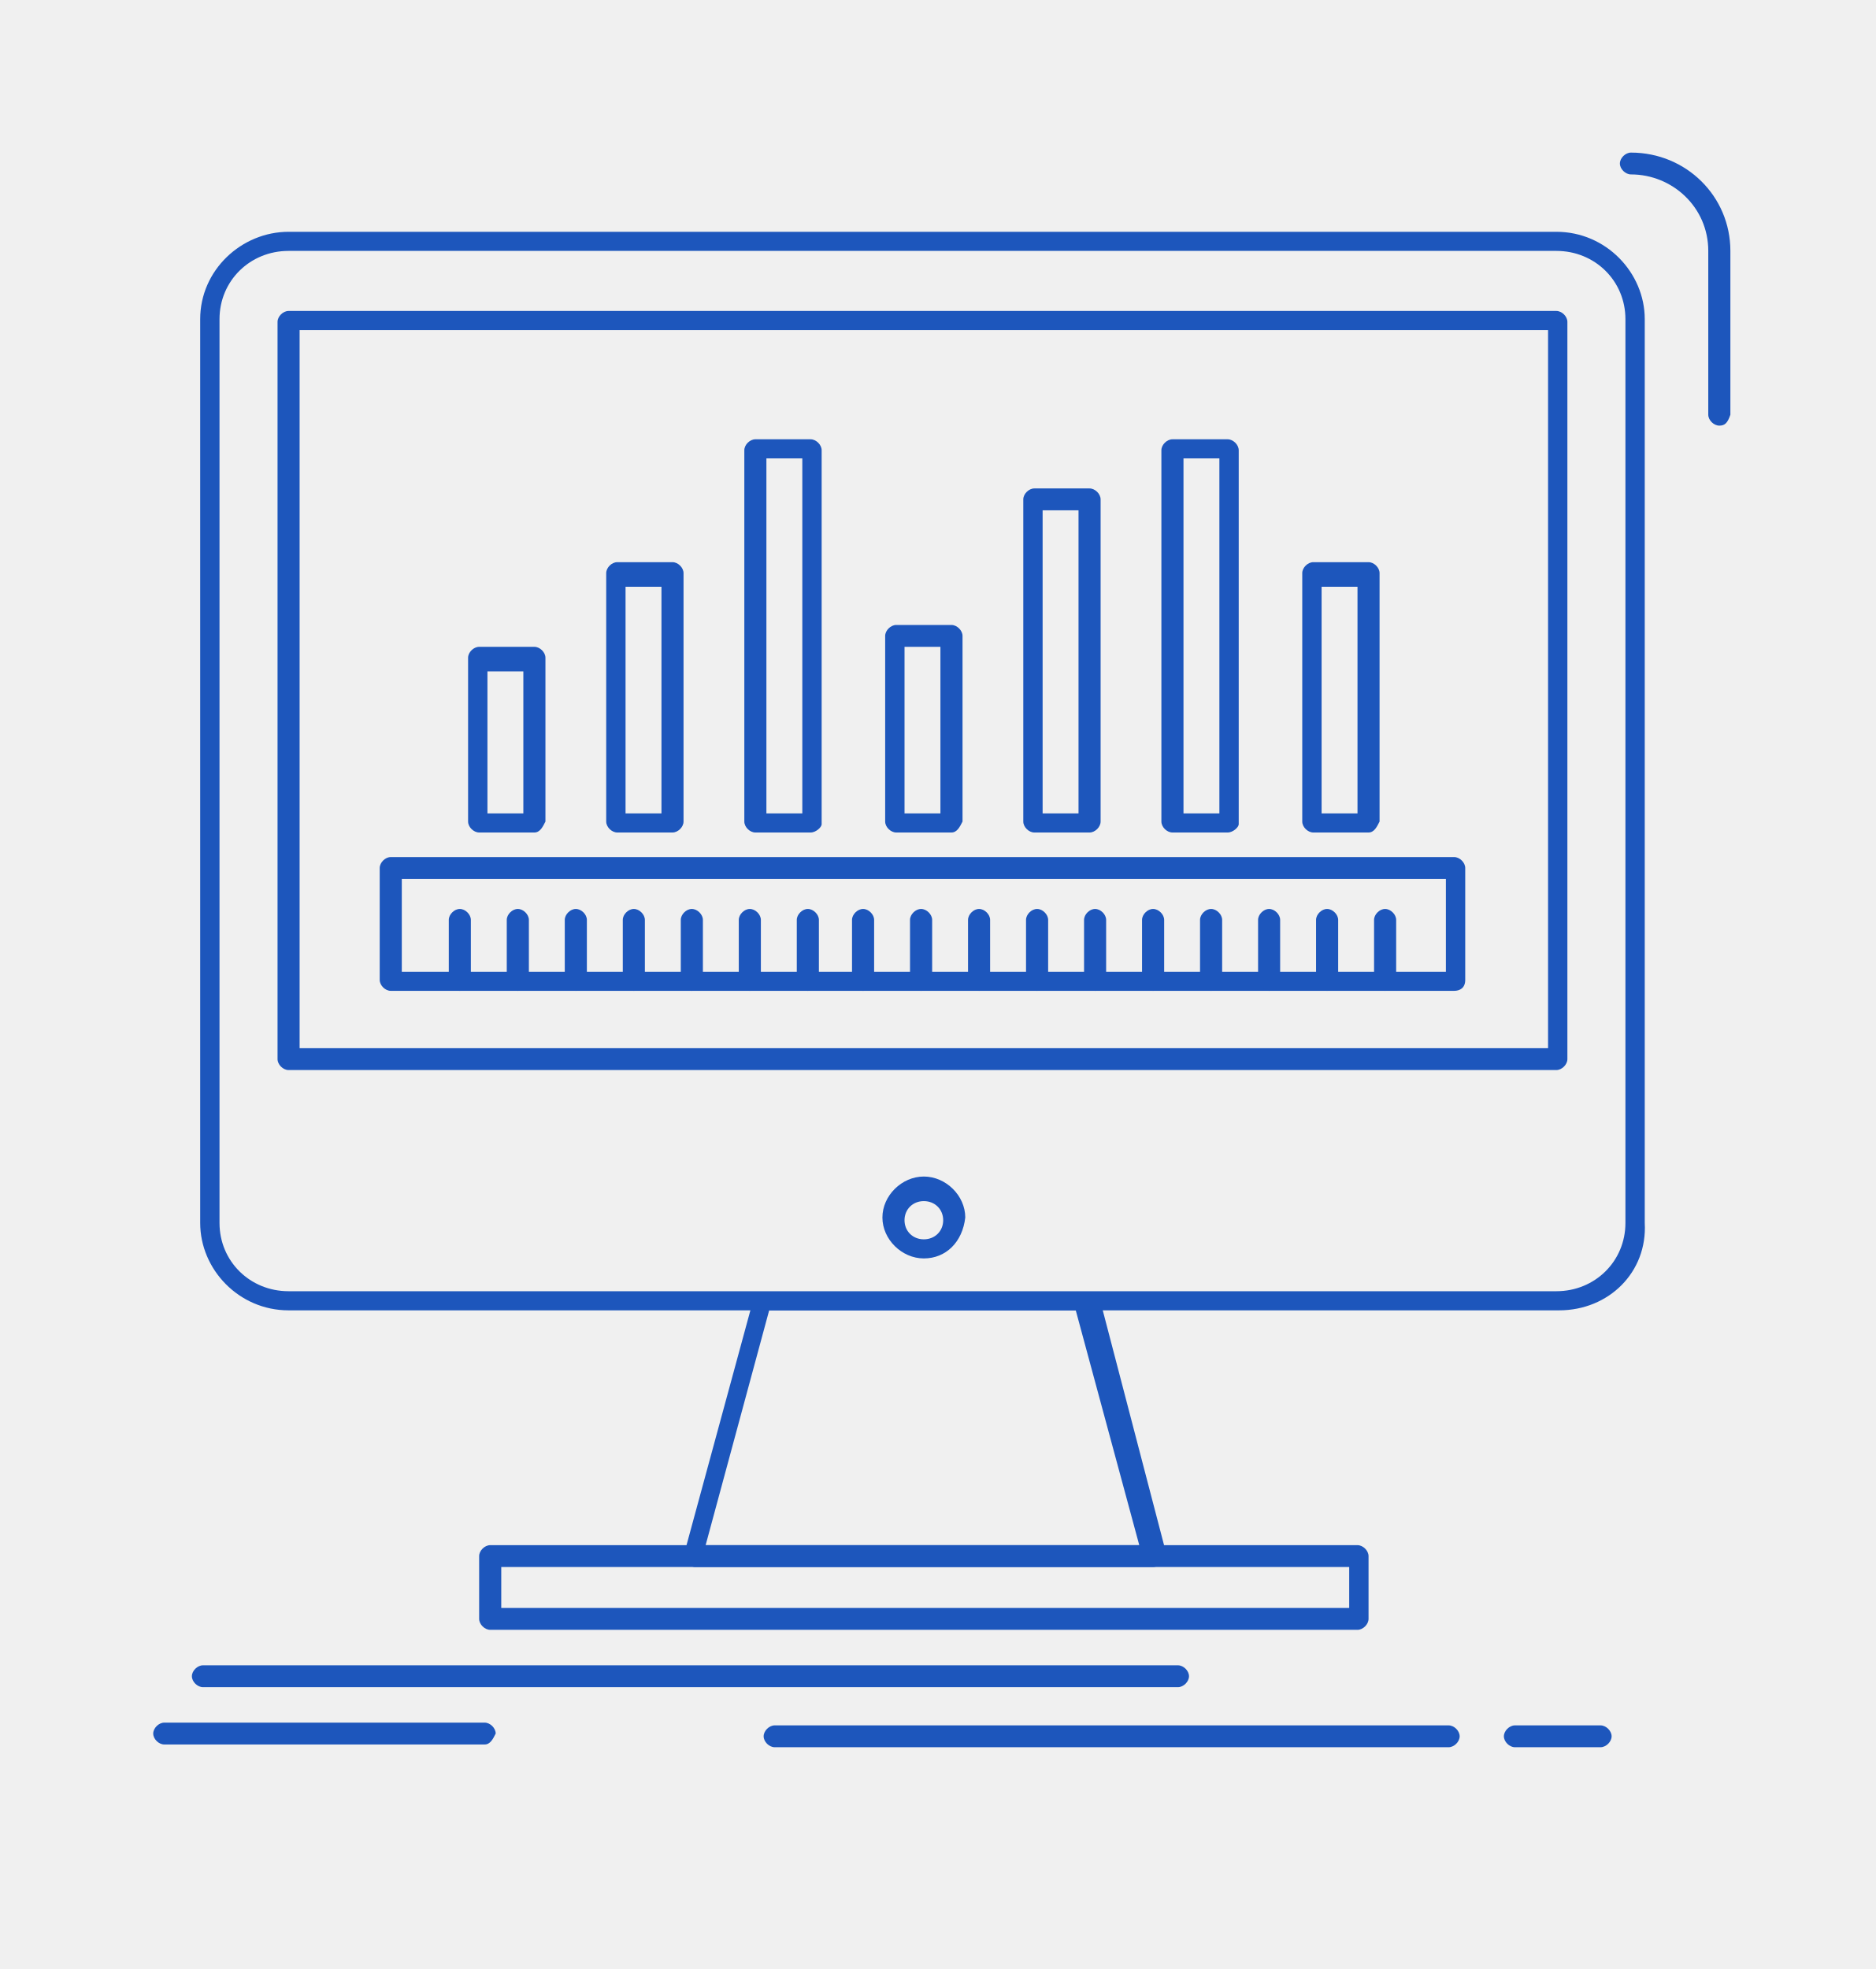
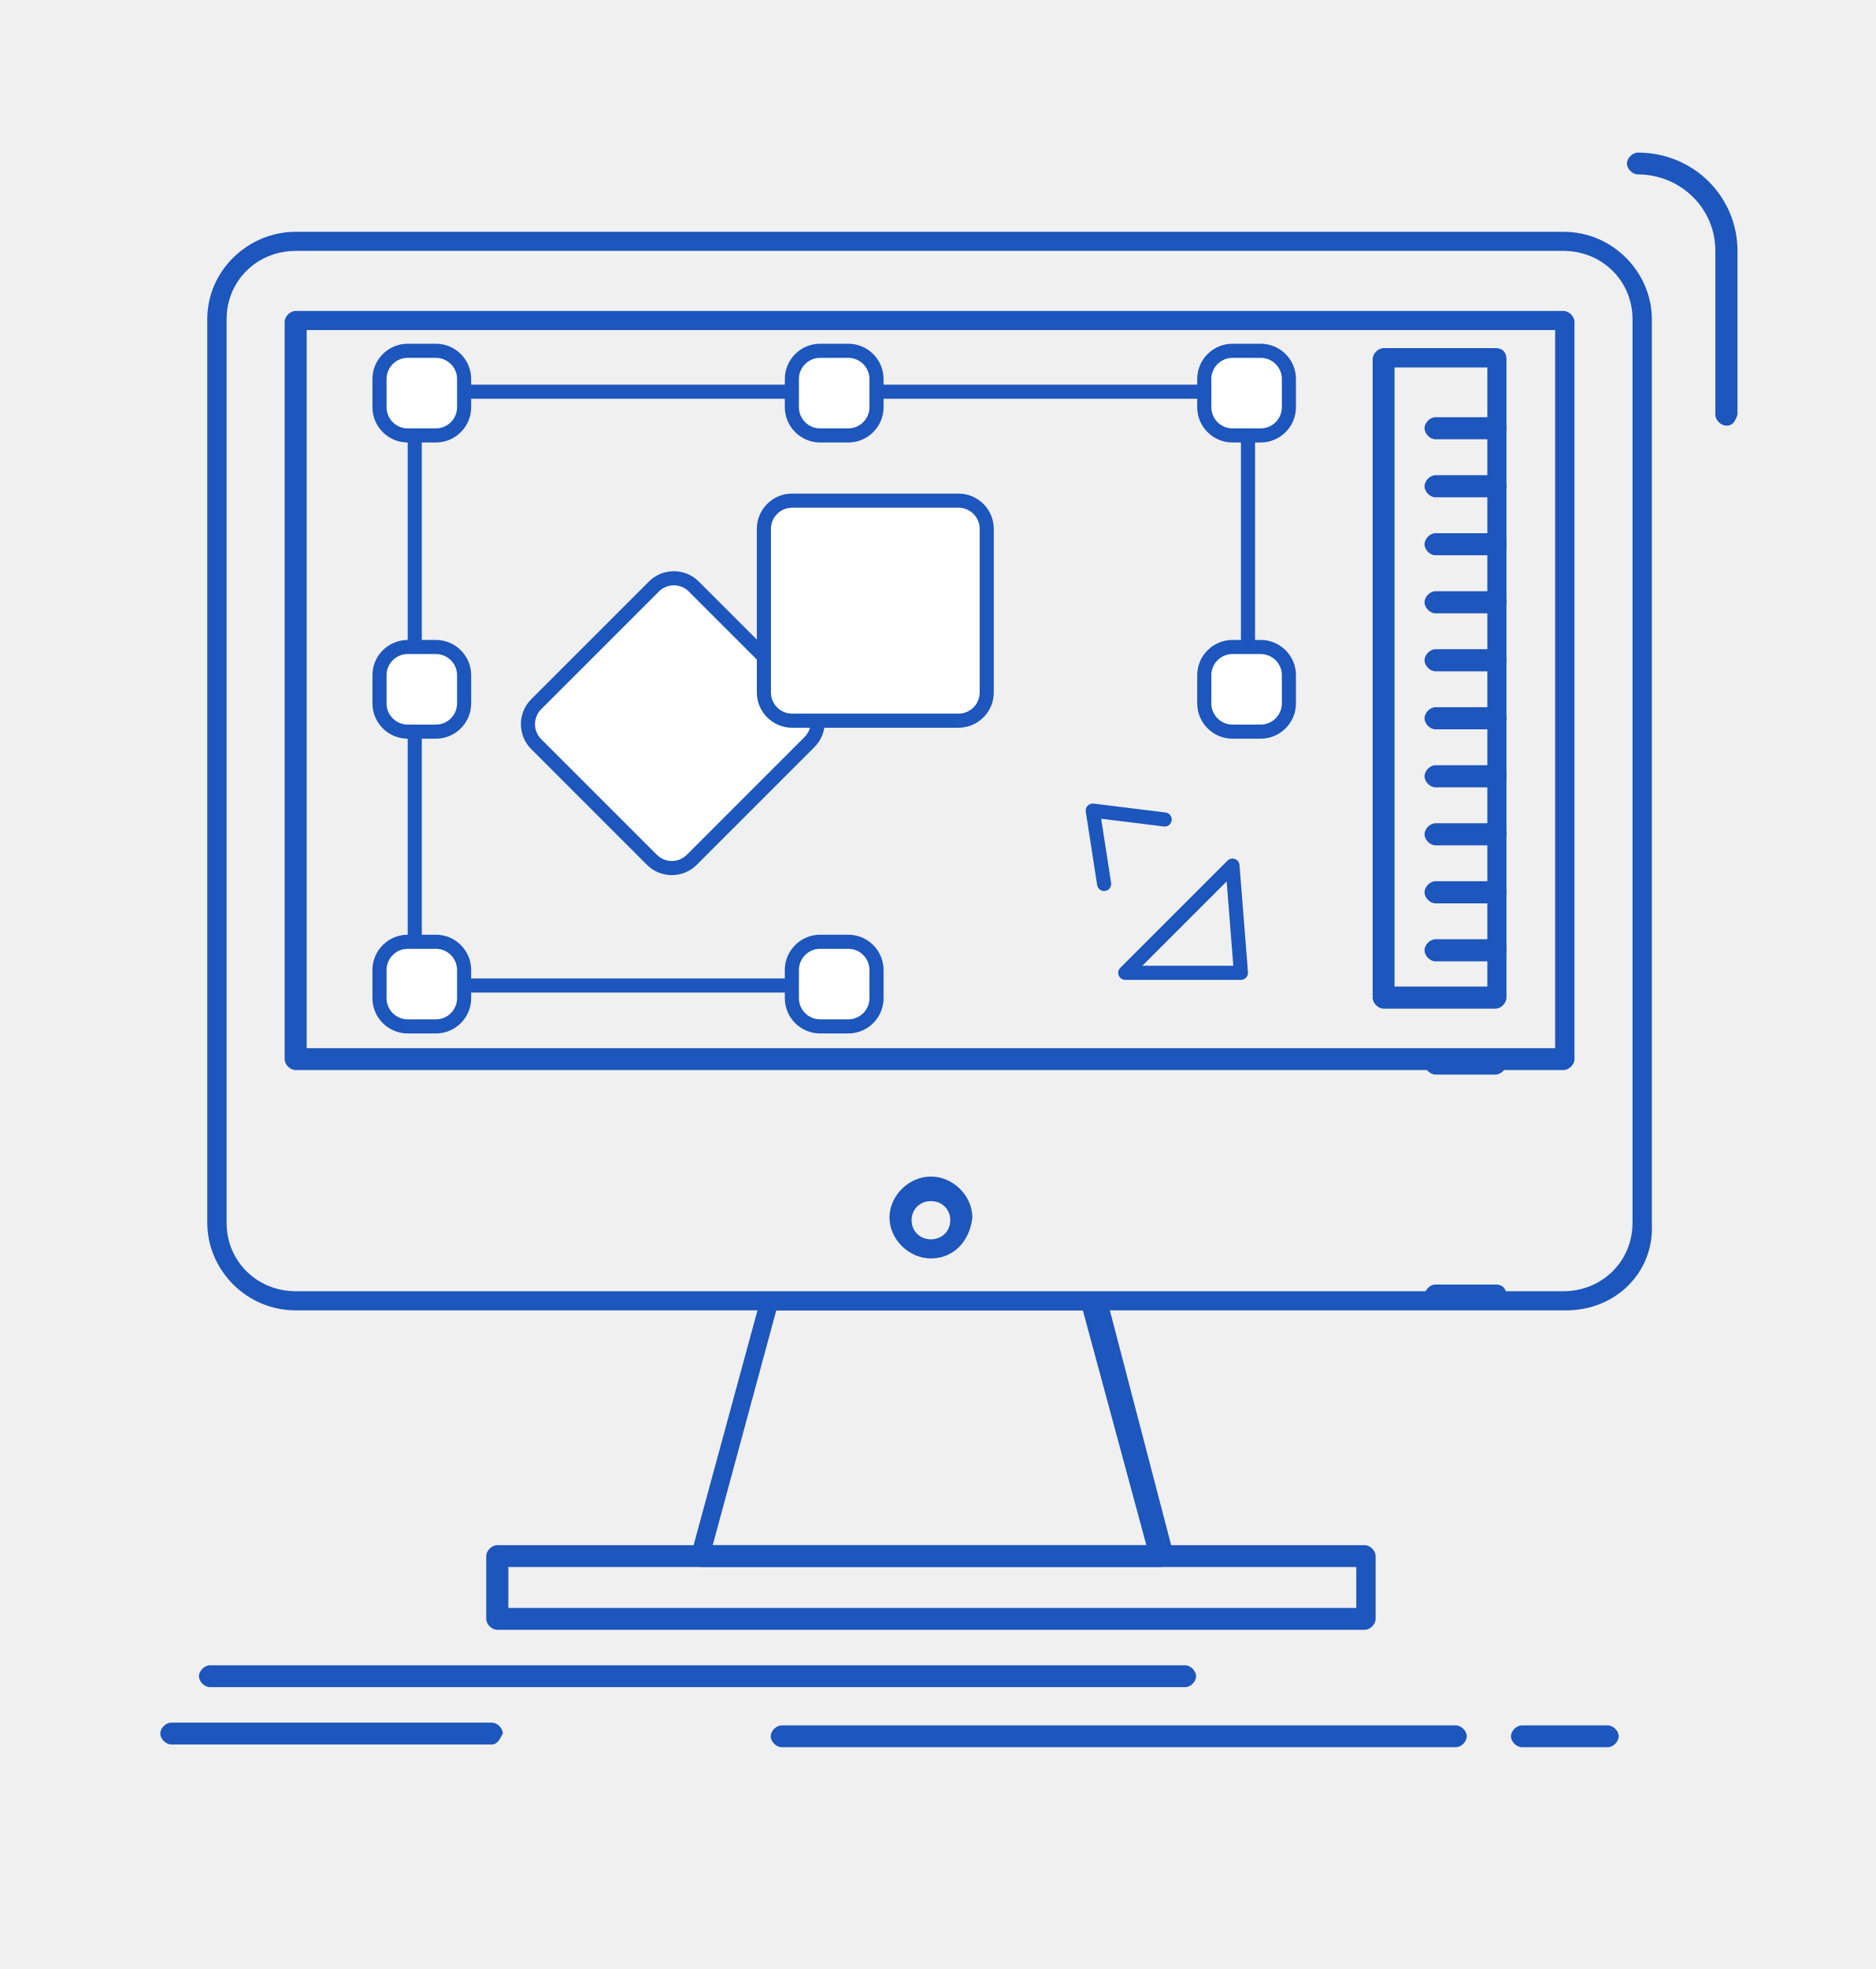
- <svg xmlns="http://www.w3.org/2000/svg" version="1.1" id="Layer_2" x="0px" y="0px" width="264.755px" height="277.967px" viewBox="0 0 264.755 277.967" enable-background="new 0 0 264.755 277.967" xml:space="preserve">
+ <svg xmlns="http://www.w3.org/2000/svg" version="1.1" id="Layer_2" x="0px" y="0px" width="264.754px" height="277.967px" viewBox="0 0 264.754 277.967" enable-background="new 0 0 264.754 277.967" xml:space="preserve">
  <g>
-     <g>
+     <g id="_x33_66_x2C__analytics_x2C__processing_x2C__dashboard_x2C__data_x2C__stats_1_">
      <g>
-         <g id="_x33_66_x2C__analytics_x2C__processing_x2C__dashboard_x2C__data_x2C__stats">
+         <g>
          <g>
            <g>
-               <g>
-                 <g>
-                   <path fill="#1D56BC" d="M205.292,139.88H55.165c-0.777,0-1.558-0.769-1.558-1.543v-15.8c0-0.773,0.78-1.545,1.558-1.545          h150.128c0.779,0,1.563,0.772,1.563,1.545v15.8C206.855,139.499,206.071,139.88,205.292,139.88z M56.725,137.183h147.4          V124.08h-147.4V137.183z" />
-                 </g>
-                 <g>
-                   <path fill="#1D56BC" d="M64.916,139.88c-0.78,0-1.558-0.769-1.558-1.543v-8.476c0-0.771,0.778-1.544,1.558-1.544          c0.779,0,1.558,0.773,1.558,1.544v8.476C66.473,139.499,65.694,139.88,64.916,139.88z" />
-                 </g>
-                 <g>
-                   <path fill="#1D56BC" d="M73.106,139.88c-0.783,0-1.563-0.769-1.563-1.543v-8.476c0-0.771,0.78-1.544,1.563-1.544          c0.776,0,1.56,0.773,1.56,1.544v8.476C74.667,139.499,73.883,139.88,73.106,139.88z" />
-                 </g>
-                 <g>
-                   <path fill="#1D56BC" d="M81.29,139.88c-0.773,0-1.558-0.769-1.558-1.543v-8.476c0-0.771,0.785-1.544,1.558-1.544          c0.784,0,1.563,0.773,1.563,1.544v8.476C82.465,139.499,82.074,139.88,81.29,139.88z" />
-                 </g>
-                 <g>
-                   <path fill="#1D56BC" d="M89.483,139.88c-0.784,0-1.559-0.769-1.559-1.543v-8.476c0-0.771,0.775-1.544,1.559-1.544          c0.779,0,1.558,0.773,1.558,1.544v8.476C90.649,139.499,90.262,139.88,89.483,139.88z" />
-                 </g>
-                 <g>
-                   <path fill="#1D56BC" d="M97.669,139.88c-0.778,0-1.558-0.769-1.558-1.543v-8.476c0-0.771,0.78-1.544,1.558-1.544          c0.78,0,1.563,0.773,1.563,1.544v8.476C98.84,139.499,98.449,139.88,97.669,139.88z" />
-                 </g>
-                 <g>
-                   <path fill="#1D56BC" d="M105.857,139.88c-0.776,0-1.558-0.769-1.558-1.543v-8.476c0-0.771,0.781-1.544,1.558-1.544          c0.781,0,1.56,0.773,1.56,1.544v8.476C107.03,139.499,106.639,139.88,105.857,139.88z" />
-                 </g>
-                 <g>
-                   <path fill="#1D56BC" d="M114.047,139.88c-0.779,0-1.559-0.769-1.559-1.543v-8.476c0-0.771,0.78-1.544,1.559-1.544          c0.78,0,1.562,0.773,1.562,1.544v8.476C115.216,139.499,114.827,139.88,114.047,139.88z" />
-                 </g>
-                 <g>
-                   <path fill="#1D56BC" d="M121.849,139.88c-0.782,0-1.565-0.769-1.565-1.543v-8.476c0-0.771,0.783-1.544,1.565-1.544          c0.777,0,1.557,0.773,1.557,1.544v8.476C123.405,139.499,123.014,139.88,121.849,139.88z" />
-                 </g>
-                 <g>
-                   <path fill="#1D56BC" d="M130.035,139.88c-0.779,0-1.563-0.769-1.563-1.543v-8.476c0-0.771,0.784-1.544,1.563-1.544          c0.78,0,1.563,0.773,1.563,1.544v8.476C131.597,139.499,130.815,139.88,130.035,139.88z" />
-                 </g>
-                 <g>
-                   <path fill="#1D56BC" d="M138.222,139.88c-0.779,0-1.558-0.769-1.558-1.543v-8.476c0-0.771,0.779-1.544,1.558-1.544          c0.784,0,1.558,0.773,1.558,1.544v8.476C139.78,139.499,139.005,139.88,138.222,139.88z" />
-                 </g>
-                 <g>
-                   <path fill="#1D56BC" d="M146.415,139.88c-0.786,0-1.564-0.769-1.564-1.543v-8.476c0-0.771,0.778-1.544,1.564-1.544          c0.779,0,1.558,0.773,1.558,1.544v8.476C147.973,139.499,147.194,139.88,146.415,139.88z" />
-                 </g>
-                 <g>
-                   <path fill="#1D56BC" d="M154.602,139.88c-0.78,0-1.559-0.769-1.559-1.543v-8.476c0-0.771,0.779-1.544,1.559-1.544          c0.778,0,1.558,0.773,1.558,1.544v8.476C156.16,139.499,155.38,139.88,154.602,139.88z" />
-                 </g>
-                 <g>
-                   <path fill="#1D56BC" d="M162.788,139.88c-0.778,0-1.559-0.769-1.559-1.543v-8.476c0-0.771,0.781-1.544,1.559-1.544          c0.781,0,1.564,0.773,1.564,1.544v8.476C164.352,139.499,163.569,139.88,162.788,139.88z" />
-                 </g>
-                 <g>
-                   <path fill="#1D56BC" d="M170.982,139.88c-0.784,0-1.565-0.769-1.565-1.543v-8.476c0-0.771,0.781-1.544,1.565-1.544          c0.776,0,1.557,0.773,1.557,1.544v8.476C172.539,139.499,171.759,139.88,170.982,139.88z" />
-                 </g>
-                 <g>
-                   <path fill="#1D56BC" d="M179.167,139.88c-0.778,0-1.556-0.769-1.556-1.543v-8.476c0-0.771,0.778-1.544,1.556-1.544          c0.781,0,1.559,0.773,1.559,1.544v8.476C180.726,139.499,179.949,139.88,179.167,139.88z" />
-                 </g>
-                 <g>
-                   <path fill="#1D56BC" d="M187.355,139.88c-0.776,0-1.559-0.769-1.559-1.543v-8.476c0-0.771,0.782-1.544,1.559-1.544          c0.781,0,1.562,0.773,1.562,1.544v8.476C188.917,139.499,188.137,139.88,187.355,139.88z" />
-                 </g>
-                 <g>
-                   <path fill="#1D56BC" d="M195.546,139.88c-0.784,0-1.56-0.769-1.56-1.543v-8.476c0-0.771,0.776-1.544,1.56-1.544          c0.778,0,1.559,0.773,1.559,1.544v8.476C197.105,139.499,196.324,139.88,195.546,139.88z" />
-                 </g>
-                 <g>
-                   <path fill="#1D56BC" d="M193.206,117.525h-7.801c-0.777,0-1.558-0.771-1.558-1.543V80.906c0-0.773,0.78-1.543,1.558-1.543          h7.801c0.78,0,1.557,0.771,1.557,1.543v35.076C194.374,116.755,193.986,117.525,193.206,117.525z M186.579,114.827h5.069          V82.834h-5.069V114.827z" />
-                 </g>
-                 <g>
-                   <path fill="#1D56BC" d="M173.318,117.525h-7.798c-0.781,0-1.559-0.771-1.559-1.543V63.559c0-0.771,0.778-1.543,1.559-1.543          h7.798c0.779,0,1.56,0.772,1.56,1.543v52.811C174.878,116.755,174.097,117.525,173.318,117.525z M167.081,114.827h5.067          V64.714h-5.067V114.827z" />
-                 </g>
-                 <g>
-                   <path fill="#1D56BC" d="M153.822,117.525h-7.8c-0.78,0-1.558-0.771-1.558-1.543V70.497c0-0.771,0.778-1.543,1.558-1.543h7.8          c0.78,0,1.558,0.773,1.558,1.543v45.485C155.38,116.755,154.602,117.525,153.822,117.525z M147.194,114.827h5.067V72.04          h-5.067V114.827z" />
-                 </g>
-                 <g>
-                   <path fill="#1D56BC" d="M134.323,117.525h-7.798c-0.776,0-1.56-0.771-1.56-1.543v-26.21c0-0.772,0.784-1.545,1.56-1.545          h7.798c0.782,0,1.563,0.773,1.563,1.545v26.21C135.493,116.755,135.105,117.525,134.323,117.525z M127.697,114.827h5.068          V91.314h-5.068V114.827z" />
-                 </g>
-                 <g>
-                   <path fill="#1D56BC" d="M114.438,117.525h-7.799c-0.781,0-1.558-0.771-1.558-1.543V63.559c0-0.771,0.776-1.543,1.558-1.543          h7.799c0.778,0,1.56,0.772,1.56,1.543v52.811C115.998,116.755,115.216,117.525,114.438,117.525z M108.198,114.827h5.07          V64.714h-5.07V114.827z" />
-                 </g>
-                 <g>
-                   <path fill="#1D56BC" d="M94.941,117.525h-7.8c-0.78,0-1.558-0.771-1.558-1.543V80.906c0-0.773,0.778-1.543,1.558-1.543h7.8          c0.78,0,1.558,0.771,1.558,1.543v35.076C96.499,116.755,95.721,117.525,94.941,117.525z M88.312,114.827h5.071V82.834          h-5.071V114.827z" />
-                 </g>
-                 <g>
-                   <path fill="#1D56BC" d="M75.444,117.525h-7.798c-0.78,0-1.563-0.771-1.563-1.543V92.853c0-0.771,0.782-1.539,1.563-1.539          h7.798c0.78,0,1.559,0.768,1.559,1.539v23.129C76.614,116.755,76.224,117.525,75.444,117.525z M68.816,114.827h5.067V94.781          h-5.067C68.816,94.396,68.816,114.827,68.816,114.827z" />
-                 </g>
-                 <g>
-                   <path fill="#1D56BC" d="M220.109,184.983H40.741c-7.021,0-12.479-5.781-12.479-12.336V45.056          c0-6.94,5.847-12.333,12.479-12.333H219.72c7.02,0,12.48,5.781,12.48,12.333v127.591          C232.588,179.583,227.131,184.983,220.109,184.983z M40.741,35.42c-5.458,0-9.751,4.239-9.751,9.636v127.591          c0,5.398,4.293,9.637,9.751,9.637H219.72c5.46,0,9.752-4.238,9.752-9.637V45.056c0-5.397-4.292-9.636-9.752-9.636H40.741z" />
-                 </g>
-                 <g>
-                   <path fill="#1D56BC" d="M219.72,151.061H40.741c-0.783,0-1.558-0.771-1.558-1.543V45.441c0-0.773,0.775-1.542,1.558-1.542          H219.72c0.78,0,1.558,0.769,1.558,1.542v104.077C221.278,150.291,220.5,151.061,219.72,151.061z M42.298,147.975H218.55          V46.597H42.298V147.975z" />
-                 </g>
-                 <g>
-                   <path fill="#1D56BC" d="M162.788,221.217L162.788,221.217H98.062c-0.393,0-0.78-0.387-1.17-0.387          c-0.392-0.383-0.392-0.769-0.392-1.154l9.751-35.848c0-0.772,0.78-1.16,1.559-1.16h46.014c0.78,0,1.172,0.388,1.558,1.16          l9.358,35.848v0.385C164.352,220.447,163.569,221.217,162.788,221.217z M99.619,218.133h61.219l-8.966-33.149h-43.283          L99.619,218.133z" />
-                 </g>
-                 <g>
-                   <path fill="#1D56BC" d="M191.648,230.085H69.208c-0.784,0-1.563-0.774-1.563-1.543v-8.866c0-0.77,0.779-1.543,1.563-1.543          h122.44c0.779,0,1.558,0.773,1.558,1.543v8.866C193.206,229.311,192.427,230.085,191.648,230.085z M70.765,226.998h119.711          v-5.781H70.765V226.998z" />
-                 </g>
-                 <g>
-                   <path fill="#1D56BC" d="M130.422,177.655c-3.115,0-5.846-2.697-5.846-5.778c0-3.084,2.73-5.784,5.846-5.784          c3.12,0,5.851,2.7,5.851,5.784C135.885,175.346,133.542,177.655,130.422,177.655z M130.422,169.563          c-1.558,0-2.726,1.158-2.726,2.699c0,1.541,1.168,2.696,2.726,2.696c1.563,0,2.734-1.155,2.734-2.696          C133.156,170.721,131.985,169.563,130.422,169.563z" />
-                 </g>
-                 <g>
-                   <path fill="#1D56BC" d="M166.303,238.179H28.651c-0.781,0-1.561-0.773-1.561-1.544c0-0.769,0.784-1.541,1.561-1.541h137.652          c0.778,0,1.557,0.772,1.557,1.541C167.86,237.405,167.081,238.179,166.303,238.179z" />
-                 </g>
-                 <g>
-                   <path fill="#1D56BC" d="M204.512,246.659h-95.145c-0.779,0-1.559-0.774-1.559-1.543c0-0.774,0.78-1.542,1.559-1.542h95.145          c0.78,0,1.559,0.768,1.559,1.542C206.071,245.885,205.292,246.659,204.512,246.659z" />
-                 </g>
-                 <g>
-                   <path fill="#1D56BC" d="M225.957,246.659h-12.086c-0.777,0-1.558-0.774-1.558-1.543c0-0.774,0.78-1.542,1.558-1.542h12.086          c0.783,0,1.565,0.768,1.565,1.542C227.522,245.885,226.74,246.659,225.957,246.659z" />
-                 </g>
-                 <g>
-                   <path fill="#1D56BC" d="M68.425,246.271H23.191c-0.78,0-1.56-0.769-1.56-1.541c0-0.771,0.78-1.543,1.56-1.543h45.233          c0.784,0,1.557,0.772,1.557,1.543C69.595,245.502,69.208,246.271,68.425,246.271z" />
-                 </g>
-                 <g>
-                   <path fill="#1D56BC" d="M242.729,60.087c-0.784,0-1.561-0.771-1.561-1.538V35.42c0-6.17-5.068-10.797-10.917-10.797          c-0.778,0-1.562-0.768-1.562-1.538c0-0.773,0.784-1.543,1.562-1.543c7.797,0,14.038,6.17,14.038,13.878v23.129          C243.896,59.705,243.51,60.087,242.729,60.087z" />
-                 </g>
-               </g>
+               <path fill="#1D56BC" d="M212.676,50.709v90.127c0,0.775-0.77,1.557-1.543,1.557h-15.801c-0.772,0-1.545-0.779-1.545-1.557        V50.708c0-0.778,0.772-1.563,1.545-1.563h15.801C212.295,49.146,212.676,49.93,212.676,50.709z M209.979,139.276V51.875        h-13.104v87.401H209.979z" />
+             </g>
+             <g>
+               <path fill="#1D56BC" d="M212.676,182.896c0,0.783-0.77,1.563-1.543,1.563h-8.477c-0.771,0-1.544-0.779-1.544-1.563        c0-0.775,0.772-1.561,1.544-1.561h8.477C212.295,181.335,212.676,182.118,212.676,182.896z" />
+             </g>
+             <g>
+               <path fill="#1D56BC" d="M212.676,150.144c0,0.777-0.77,1.559-1.543,1.559h-8.477c-0.771,0-1.544-0.781-1.544-1.559        c0-0.781,0.772-1.559,1.544-1.559h8.477C212.295,148.972,212.676,149.362,212.676,150.144z" />
+             </g>
+             <g>
+               <path fill="#1D56BC" d="M212.676,134.152c0,0.782-0.77,1.565-1.543,1.565h-8.477c-0.771,0-1.544-0.783-1.544-1.565        c0-0.777,0.772-1.557,1.544-1.557h8.477C212.295,132.596,212.676,132.987,212.676,134.152z" />
+             </g>
+             <g>
+               <path fill="#1D56BC" d="M212.676,125.966c0,0.779-0.77,1.563-1.543,1.563h-8.477c-0.771,0-1.544-0.784-1.544-1.563        c0-0.78,0.772-1.563,1.544-1.563h8.477C212.295,124.404,212.676,125.186,212.676,125.966z" />
+             </g>
+             <g>
+               <path fill="#1D56BC" d="M212.676,117.779c0,0.779-0.77,1.558-1.543,1.558h-8.477c-0.771,0-1.544-0.778-1.544-1.558        c0-0.784,0.772-1.558,1.544-1.558h8.477C212.295,116.221,212.676,116.997,212.676,117.779z" />
+             </g>
+             <g>
+               <path fill="#1D56BC" d="M212.676,109.586c0,0.785-0.77,1.563-1.543,1.563h-8.477c-0.771,0-1.544-0.778-1.544-1.563        c0-0.779,0.772-1.559,1.544-1.559h8.477C212.295,108.028,212.676,108.807,212.676,109.586z" />
+             </g>
+             <g>
+               <path fill="#1D56BC" d="M212.676,101.399c0,0.78-0.77,1.559-1.543,1.559h-8.477c-0.771,0-1.544-0.778-1.544-1.559        c0-0.777,0.772-1.559,1.544-1.559h8.477C212.295,99.84,212.676,100.622,212.676,101.399z" />
+             </g>
+             <g>
+               <path fill="#1D56BC" d="M212.676,93.213c0,0.777-0.77,1.559-1.543,1.559h-8.477c-0.771,0-1.544-0.781-1.544-1.559        c0-0.781,0.772-1.564,1.544-1.564h8.477C212.295,91.649,212.676,92.432,212.676,93.213z" />
+             </g>
+             <g>
+               <path fill="#1D56BC" d="M212.676,85.019c0,0.784-0.77,1.565-1.543,1.565h-8.477c-0.771,0-1.544-0.781-1.544-1.565        c0-0.776,0.772-1.558,1.544-1.558h8.477C212.295,83.461,212.676,84.243,212.676,85.019z" />
+             </g>
+             <g>
+               <path fill="#1D56BC" d="M212.676,76.834c0,0.777-0.77,1.556-1.543,1.556h-8.477c-0.771,0-1.544-0.778-1.544-1.556        c0-0.781,0.772-1.56,1.544-1.56h8.477C212.295,75.275,212.676,76.051,212.676,76.834z" />
+             </g>
+             <g>
+               <path fill="#1D56BC" d="M212.676,68.646c0,0.776-0.77,1.56-1.543,1.56h-8.477c-0.771,0-1.544-0.783-1.544-1.56        c0-0.781,0.772-1.562,1.544-1.562h8.477C212.295,67.084,212.676,67.864,212.676,68.646z" />
+             </g>
+             <g>
+               <path fill="#1D56BC" d="M212.676,60.456c0,0.783-0.77,1.56-1.543,1.56h-8.477c-0.771,0-1.544-0.776-1.544-1.56        c0-0.779,0.772-1.56,1.544-1.56h8.477C212.295,58.896,212.676,59.676,212.676,60.456z" />
+             </g>
+             <g>
+               <path fill="#1D56BC" d="M221.11,184.983H41.742c-7.021,0-12.479-5.781-12.479-12.336V45.056        c0-6.94,5.847-12.333,12.479-12.333h178.979c7.02,0,12.479,5.781,12.479,12.333v127.591        C233.588,179.583,228.131,184.983,221.11,184.983z M41.742,35.42c-5.458,0-9.751,4.239-9.751,9.636v127.591        c0,5.397,4.293,9.637,9.751,9.637h178.979c5.459,0,9.752-4.238,9.752-9.637V45.056c0-5.397-4.293-9.636-9.752-9.636H41.742z" />
+             </g>
+             <g>
+               <path fill="#1D56BC" d="M220.721,151.062H41.742c-0.783,0-1.558-0.771-1.558-1.543V45.441c0-0.773,0.775-1.542,1.558-1.542        h178.979c0.779,0,1.557,0.769,1.557,1.542v104.078C222.278,150.291,221.5,151.062,220.721,151.062z M43.298,147.976h176.251        V46.597H43.298V147.976z" />
+             </g>
+             <g>
+               <path fill="#1D56BC" d="M163.788,221.217L163.788,221.217H99.063c-0.393,0-0.78-0.387-1.17-0.387        c-0.392-0.383-0.392-0.769-0.392-1.154l9.751-35.848c0-0.772,0.78-1.16,1.559-1.16h46.014c0.779,0,1.172,0.388,1.557,1.16        l9.359,35.848v0.386C165.352,220.447,164.569,221.217,163.788,221.217z M100.62,218.133h61.219l-8.967-33.149h-43.282        L100.62,218.133z" />
+             </g>
+             <g>
+               <path fill="#1D56BC" d="M192.649,230.085H70.208c-0.784,0-1.563-0.773-1.563-1.543v-8.866c0-0.77,0.779-1.543,1.563-1.543        h122.44c0.779,0,1.557,0.773,1.557,1.543v8.866C194.206,229.312,193.426,230.085,192.649,230.085z M71.766,226.998h119.711        v-5.781H71.766V226.998z" />
+             </g>
+             <g>
+               <path fill="#1D56BC" d="M131.422,177.655c-3.115,0-5.846-2.697-5.846-5.778c0-3.084,2.73-5.784,5.846-5.784        c3.119,0,5.852,2.7,5.852,5.784C136.885,175.347,134.542,177.655,131.422,177.655z M131.422,169.563        c-1.558,0-2.726,1.158-2.726,2.699s1.168,2.695,2.726,2.695c1.563,0,2.734-1.154,2.734-2.695S132.985,169.563,131.422,169.563        z" />
+             </g>
+             <g>
+               <path fill="#1D56BC" d="M167.303,238.179H29.651c-0.781,0-1.561-0.772-1.561-1.544c0-0.769,0.784-1.541,1.561-1.541h137.652        c0.777,0,1.557,0.772,1.557,1.541C168.86,237.405,168.081,238.179,167.303,238.179z" />
+             </g>
+             <g>
+               <path fill="#1D56BC" d="M205.512,246.659h-95.145c-0.779,0-1.559-0.774-1.559-1.543c0-0.774,0.78-1.542,1.559-1.542h95.145        c0.779,0,1.559,0.768,1.559,1.542C207.071,245.885,206.292,246.659,205.512,246.659z" />
+             </g>
+             <g>
+               <path fill="#1D56BC" d="M226.958,246.659h-12.086c-0.777,0-1.559-0.774-1.559-1.543c0-0.774,0.779-1.542,1.559-1.542h12.086        c0.783,0,1.564,0.768,1.564,1.542C228.522,245.885,227.741,246.659,226.958,246.659z" />
+             </g>
+             <g>
+               <path fill="#1D56BC" d="M69.425,246.271H24.191c-0.78,0-1.56-0.769-1.56-1.541c0-0.771,0.78-1.543,1.56-1.543h45.233        c0.784,0,1.557,0.772,1.557,1.543C70.596,245.502,70.208,246.271,69.425,246.271z" />
+             </g>
+             <g>
+               <path fill="#1D56BC" d="M243.729,60.087c-0.783,0-1.561-0.771-1.561-1.538V35.42c0-6.17-5.068-10.797-10.918-10.797        c-0.777,0-1.561-0.768-1.561-1.538c0-0.773,0.783-1.543,1.561-1.543c7.797,0,14.039,6.17,14.039,13.878v23.129        C244.897,59.705,244.51,60.087,243.729,60.087z" />
            </g>
          </g>
        </g>
-         <g id="Layer_1_00000172408812263209169410000002311626746403759030_">
- 			</g>
+       </g>
+     </g>
+     <g>
+       <polygon fill="#1D56BC" points="117.57,140.121 57.558,140.121 57.558,54.303 177.182,54.303 177.182,97.909 175.192,97.909     175.192,56.294 59.549,56.294 59.549,138.131 117.57,138.131   " />
+       <g>
+         <path fill="#FFFFFF" d="M65.523,57.489c0,2.199-1.783,3.982-3.982,3.982h-3.983c-2.199,0-3.981-1.783-3.981-3.982v-3.983     c0-2.199,1.783-3.982,3.981-3.982h3.983c2.199,0,3.982,1.783,3.982,3.982V57.489z" />
+         <path fill="#1D56BC" d="M61.541,62.466h-3.983c-2.745,0-4.978-2.233-4.978-4.978v-3.983c0-2.745,2.233-4.978,4.978-4.978h3.983     c2.745,0,4.978,2.233,4.978,4.978v3.983C66.518,60.233,64.285,62.466,61.541,62.466z M57.558,50.52     c-1.646,0-2.986,1.34-2.986,2.986v3.983c0,1.646,1.34,2.986,2.986,2.986h3.983c1.647,0,2.986-1.34,2.986-2.986v-3.983     c0-1.646-1.339-2.986-2.986-2.986H57.558z" />
+       </g>
+       <g>
+         <path fill="#FFFFFF" d="M65.523,99.302c0,2.2-1.783,3.982-3.982,3.982h-3.983c-2.199,0-3.981-1.783-3.981-3.982V95.32     c0-2.199,1.783-3.983,3.981-3.983h3.983c2.199,0,3.982,1.784,3.982,3.983V99.302z" />
+         <path fill="#1D56BC" d="M61.541,104.281h-3.983c-2.745,0-4.978-2.233-4.978-4.979V95.32c0-2.745,2.233-4.978,4.978-4.978h3.983     c2.745,0,4.978,2.232,4.978,4.978v3.982C66.518,102.047,64.285,104.281,61.541,104.281z M57.558,92.333     c-1.646,0-2.986,1.339-2.986,2.987v3.982c0,1.647,1.34,2.987,2.986,2.987h3.983c1.647,0,2.986-1.34,2.986-2.987V95.32     c0-1.647-1.339-2.987-2.986-2.987H57.558z" />
+       </g>
+       <g>
+         <path fill="#FFFFFF" d="M65.523,140.917c0,2.199-1.783,3.982-3.982,3.982h-3.983c-2.199,0-3.981-1.783-3.981-3.982v-3.982     c0-2.199,1.783-3.982,3.981-3.982h3.983c2.199,0,3.982,1.783,3.982,3.982V140.917z" />
+         <path fill="#1D56BC" d="M61.541,145.895h-3.983c-2.745,0-4.978-2.232-4.978-4.978v-3.982c0-2.745,2.233-4.979,4.978-4.979h3.983     c2.745,0,4.978,2.234,4.978,4.979v3.982C66.518,143.662,64.285,145.895,61.541,145.895z M57.558,133.948     c-1.646,0-2.986,1.34-2.986,2.987v3.982c0,1.647,1.34,2.986,2.986,2.986h3.983c1.647,0,2.986-1.339,2.986-2.986v-3.982     c0-1.646-1.339-2.987-2.986-2.987H57.558z" />
+       </g>
+       <g>
+         <path fill="#FFFFFF" d="M123.742,57.489c0,2.199-1.783,3.982-3.982,3.982h-3.982c-2.199,0-3.982-1.783-3.982-3.982v-3.983     c0-2.199,1.783-3.982,3.982-3.982h3.982c2.199,0,3.982,1.783,3.982,3.982V57.489z" />
+         <path fill="#1D56BC" d="M119.76,62.466h-3.982c-2.745,0-4.978-2.233-4.978-4.978v-3.983c0-2.745,2.232-4.978,4.978-4.978h3.982     c2.746,0,4.977,2.233,4.977,4.978v3.983C124.737,60.233,122.506,62.466,119.76,62.466z M115.777,50.52     c-1.646,0-2.987,1.34-2.987,2.986v3.983c0,1.646,1.34,2.986,2.987,2.986h3.982c1.646,0,2.987-1.34,2.987-2.986v-3.983     c0-1.646-1.34-2.986-2.987-2.986H115.777z" />
+       </g>
+       <g>
+         <path fill="#FFFFFF" d="M181.961,57.489c0,2.199-1.782,3.982-3.982,3.982h-3.981c-2.2,0-3.983-1.783-3.983-3.982v-3.983     c0-2.199,1.783-3.982,3.983-3.982h3.981c2.2,0,3.982,1.783,3.982,3.982V57.489z" />
+         <path fill="#1D56BC" d="M177.979,62.466h-3.981c-2.745,0-4.979-2.233-4.979-4.978v-3.983c0-2.745,2.233-4.978,4.979-4.978h3.981     c2.745,0,4.979,2.233,4.979,4.978v3.983C182.958,60.233,180.724,62.466,177.979,62.466z M173.998,50.52     c-1.648,0-2.987,1.34-2.987,2.986v3.983c0,1.646,1.339,2.986,2.987,2.986h3.981c1.647,0,2.987-1.34,2.987-2.986v-3.983     c0-1.646-1.34-2.986-2.987-2.986H173.998z" />
+       </g>
+       <g>
+         <path fill="#FFFFFF" d="M181.961,99.302c0,2.2-1.782,3.982-3.982,3.982h-3.981c-2.2,0-3.983-1.783-3.983-3.982V95.32     c0-2.199,1.783-3.983,3.983-3.983h3.981c2.2,0,3.982,1.784,3.982,3.983V99.302z" />
+         <path fill="#1D56BC" d="M177.979,104.281h-3.981c-2.745,0-4.979-2.233-4.979-4.979V95.32c0-2.745,2.233-4.978,4.979-4.978h3.981     c2.745,0,4.979,2.232,4.979,4.978v3.982C182.958,102.047,180.724,104.281,177.979,104.281z M173.998,92.333     c-1.648,0-2.987,1.339-2.987,2.987v3.982c0,1.647,1.339,2.987,2.987,2.987h3.981c1.647,0,2.987-1.34,2.987-2.987V95.32     c0-1.647-1.34-2.987-2.987-2.987H173.998z" />
+       </g>
+       <g>
+         <path fill="#FFFFFF" d="M123.742,140.917c0,2.199-1.783,3.982-3.982,3.982h-3.982c-2.199,0-3.982-1.783-3.982-3.982v-3.982     c0-2.199,1.783-3.982,3.982-3.982h3.982c2.199,0,3.982,1.783,3.982,3.982V140.917z" />
+         <path fill="#1D56BC" d="M119.76,145.895h-3.982c-2.745,0-4.978-2.232-4.978-4.978v-3.982c0-2.745,2.232-4.979,4.978-4.979h3.982     c2.746,0,4.977,2.234,4.977,4.979v3.982C124.737,143.662,122.506,145.895,119.76,145.895z M115.777,133.948     c-1.646,0-2.987,1.34-2.987,2.987v3.982c0,1.647,1.34,2.986,2.987,2.986h3.982c1.646,0,2.987-1.339,2.987-2.986v-3.982     c0-1.646-1.34-2.987-2.987-2.987H115.777z" />
+       </g>
+       <path fill="#1D56BC" d="M155.876,125.785c-0.481,0-0.906-0.353-0.982-0.843l-1.608-10.354c-0.049-0.309,0.051-0.622,0.269-0.846    c0.218-0.224,0.528-0.331,0.837-0.294l10.154,1.252c0.546,0.067,0.934,0.564,0.866,1.109c-0.067,0.546-0.562,0.937-1.108,0.866    l-8.847-1.091l1.406,9.051c0.083,0.543-0.289,1.052-0.832,1.136C155.978,125.78,155.927,125.785,155.876,125.785z" />
+       <path fill="#1D56BC" d="M175.192,138.33h-16.327c-0.403,0-0.766-0.244-0.92-0.616c-0.155-0.372-0.07-0.799,0.215-1.084    l15.134-15.133c0.274-0.274,0.685-0.365,1.048-0.229c0.363,0.134,0.617,0.468,0.646,0.855l1.196,15.132    c0.022,0.277-0.072,0.551-0.261,0.754C175.733,138.212,175.469,138.33,175.192,138.33z M161.269,136.338h12.845l-0.938-11.907    L161.269,136.338z" />
+       <g>
+         <path fill="#FFFFFF" d="M114.277,99.133c1.555,1.555,1.555,4.077,0,5.632L97.664,121.38c-1.555,1.554-4.077,1.554-5.632,0     l-16.333-16.333c-1.555-1.556-1.555-4.077,0-5.632l16.614-16.614c1.555-1.555,4.077-1.555,5.631,0L114.277,99.133z" />
+         <path fill="#1D56BC" d="M94.847,123.541c-1.33,0-2.58-0.517-3.52-1.458L74.996,105.75c-1.941-1.94-1.941-5.099,0-7.039     l16.614-16.614c0.94-0.94,2.19-1.458,3.52-1.458s2.58,0.518,3.52,1.458l16.332,16.332c1.941,1.941,1.941,5.099,0,7.04     l-16.614,16.614C97.428,123.023,96.177,123.541,94.847,123.541z M95.129,82.63c-0.798,0-1.548,0.311-2.112,0.875l-16.614,16.614     c-0.563,0.564-0.875,1.314-0.875,2.112c0,0.797,0.312,1.547,0.875,2.111l16.333,16.332c0.563,0.564,1.313,0.875,2.111,0.875     s1.548-0.311,2.113-0.875l16.614-16.614c1.164-1.164,1.164-3.058,0-4.223L97.241,83.505C96.677,82.941,95.927,82.63,95.129,82.63     z" />
+       </g>
+       <g>
+         <path fill="#FFFFFF" d="M139.303,97.758c0,2.199-1.783,3.981-3.982,3.981h-23.495c-2.2,0-3.983-1.783-3.983-3.981V74.66     c0-2.199,1.783-3.982,3.983-3.982h23.495c2.199,0,3.982,1.783,3.982,3.982V97.758z" />
+         <path fill="#1D56BC" d="M135.321,102.735h-23.495c-2.746,0-4.979-2.233-4.979-4.978V74.66c0-2.745,2.232-4.978,4.979-4.978     h23.495c2.744,0,4.977,2.233,4.977,4.978v23.098C140.297,100.502,138.065,102.735,135.321,102.735z M111.826,71.673     c-1.647,0-2.987,1.34-2.987,2.987v23.098c0,1.646,1.339,2.986,2.987,2.986h23.495c1.646,0,2.986-1.34,2.986-2.986V74.66     c0-1.647-1.34-2.987-2.986-2.987H111.826z" />
      </g>
    </g>
  </g>
-   <g>
- </g>
-   <g>
- </g>
-   <g>
- </g>
-   <g>
- </g>
-   <g>
- </g>
-   <g>
- </g>
-   <g>
- </g>
-   <g>
- </g>
-   <g>
- </g>
-   <g>
- </g>
-   <g>
- </g>
-   <g>
- </g>
-   <g>
- </g>
-   <g>
- </g>
-   <g>
+   <g id="Layer_1_00000172408812263209169410000002311626746403759030_">
</g>
</svg>
